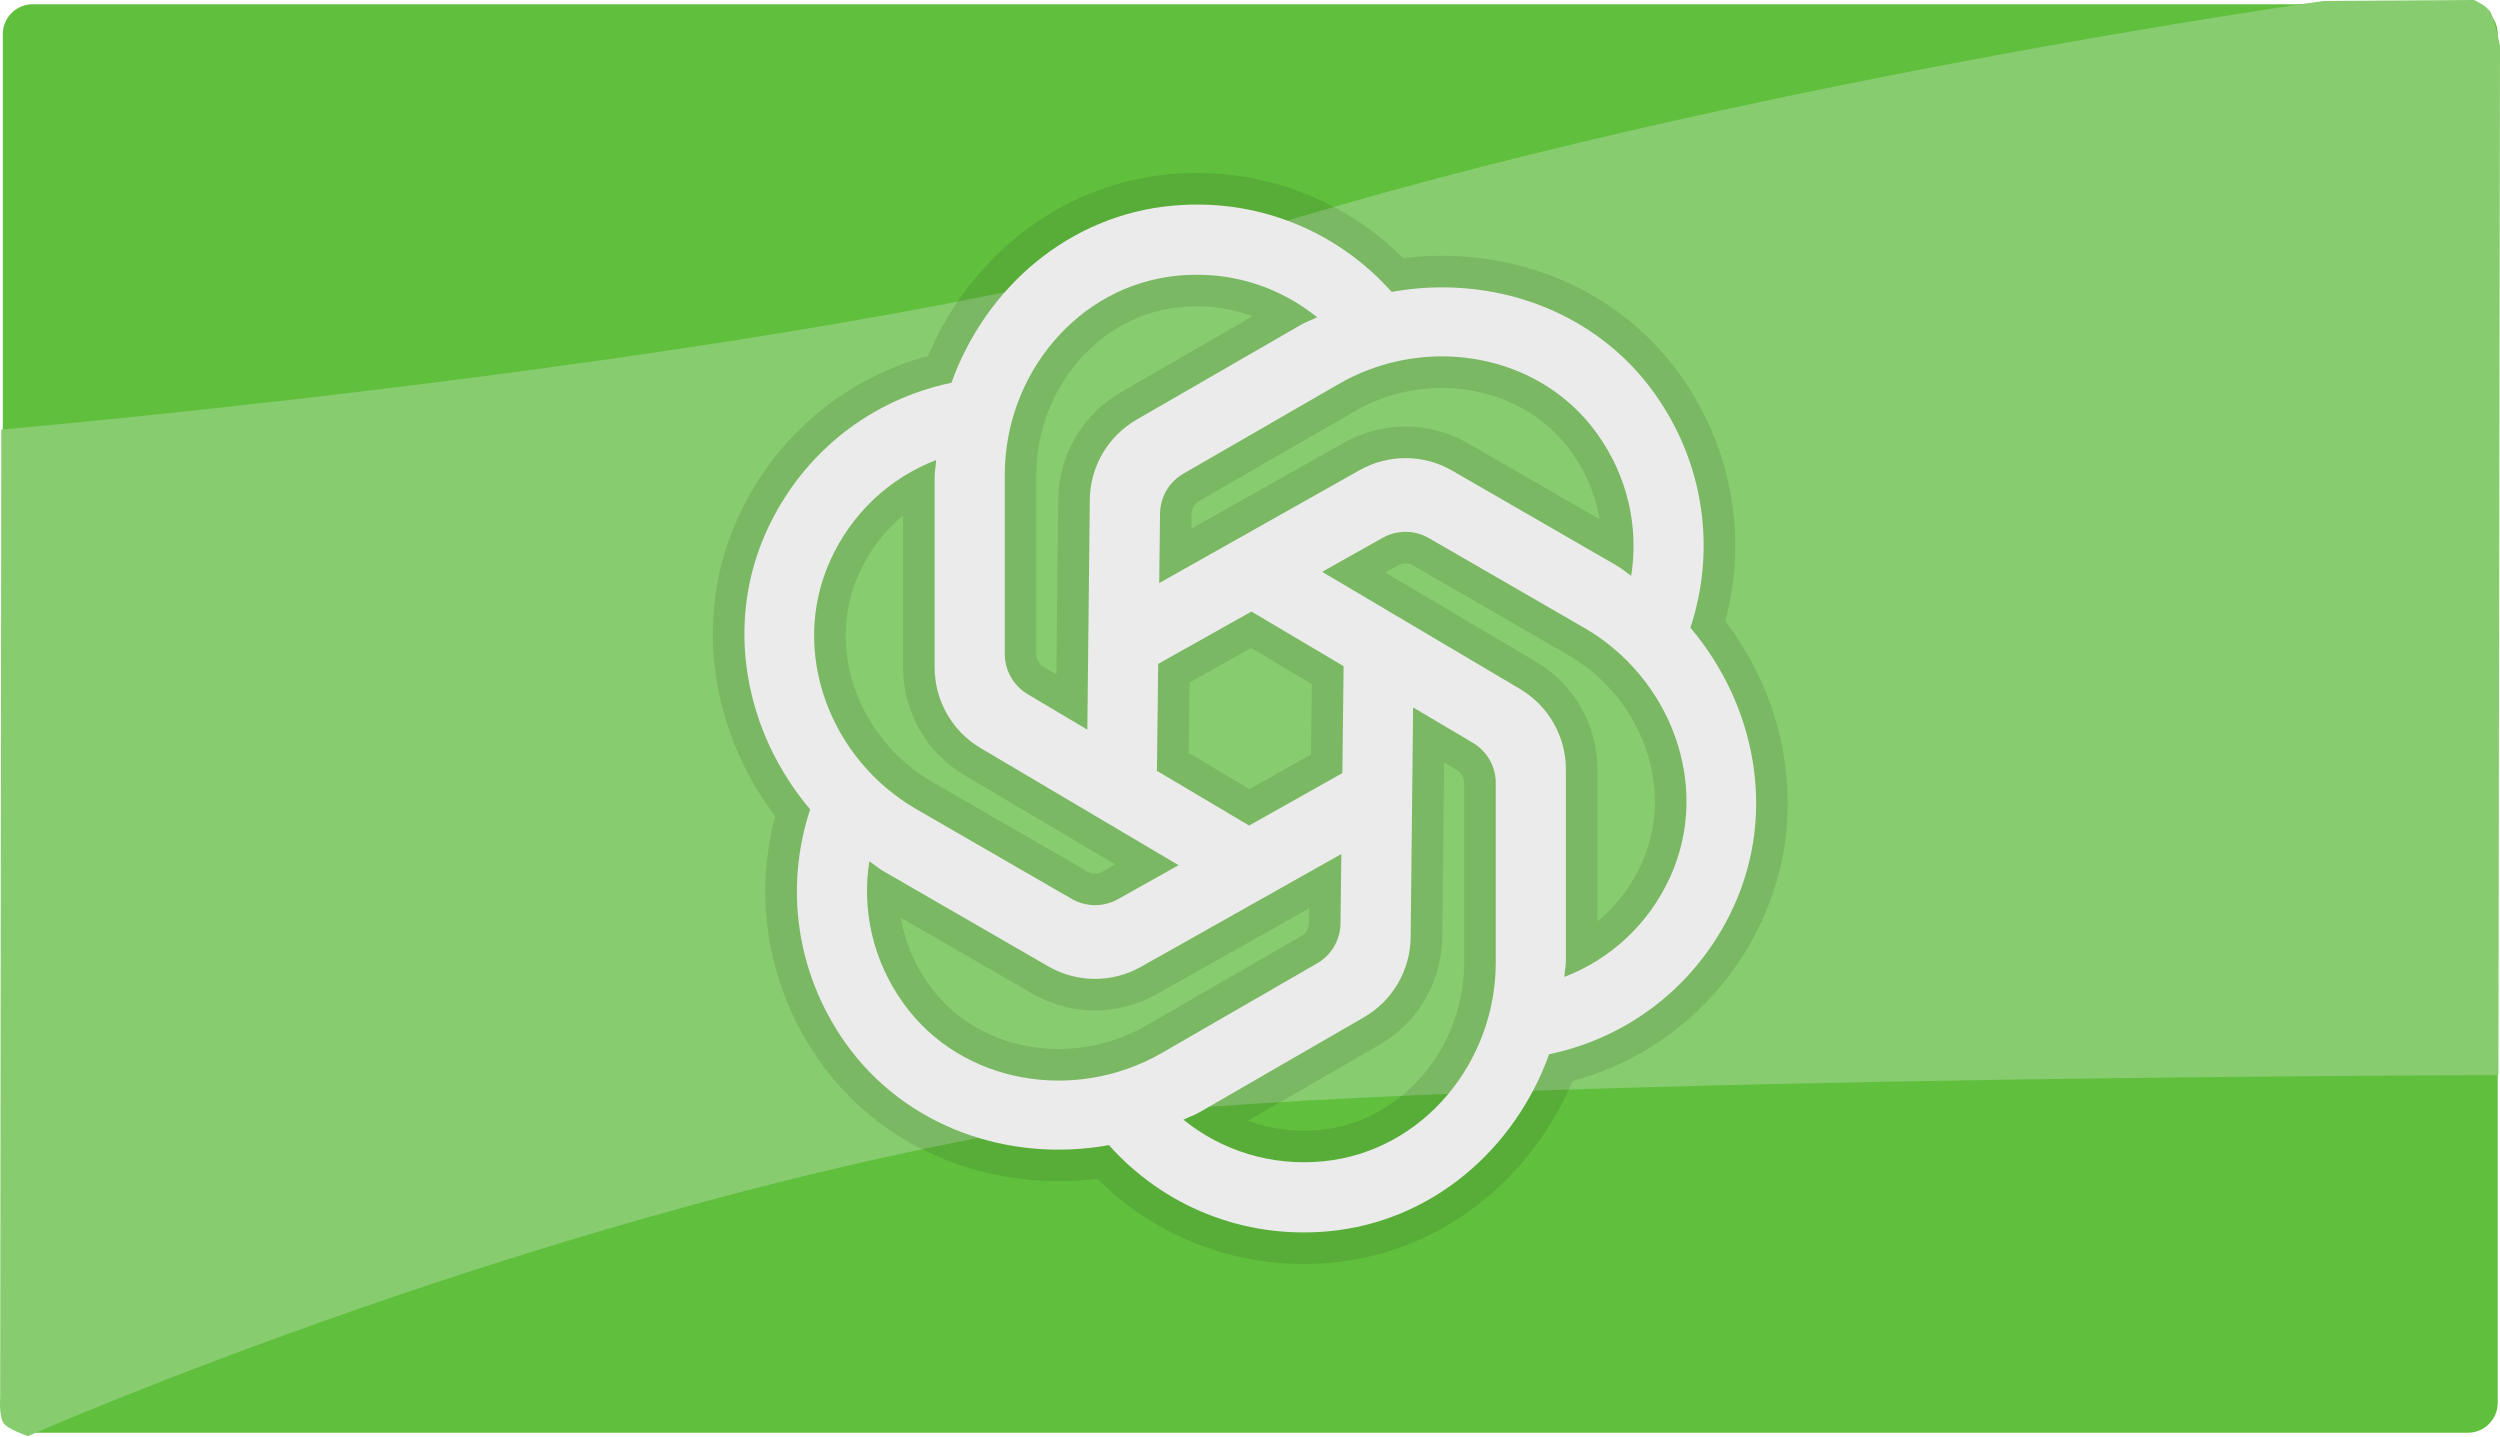
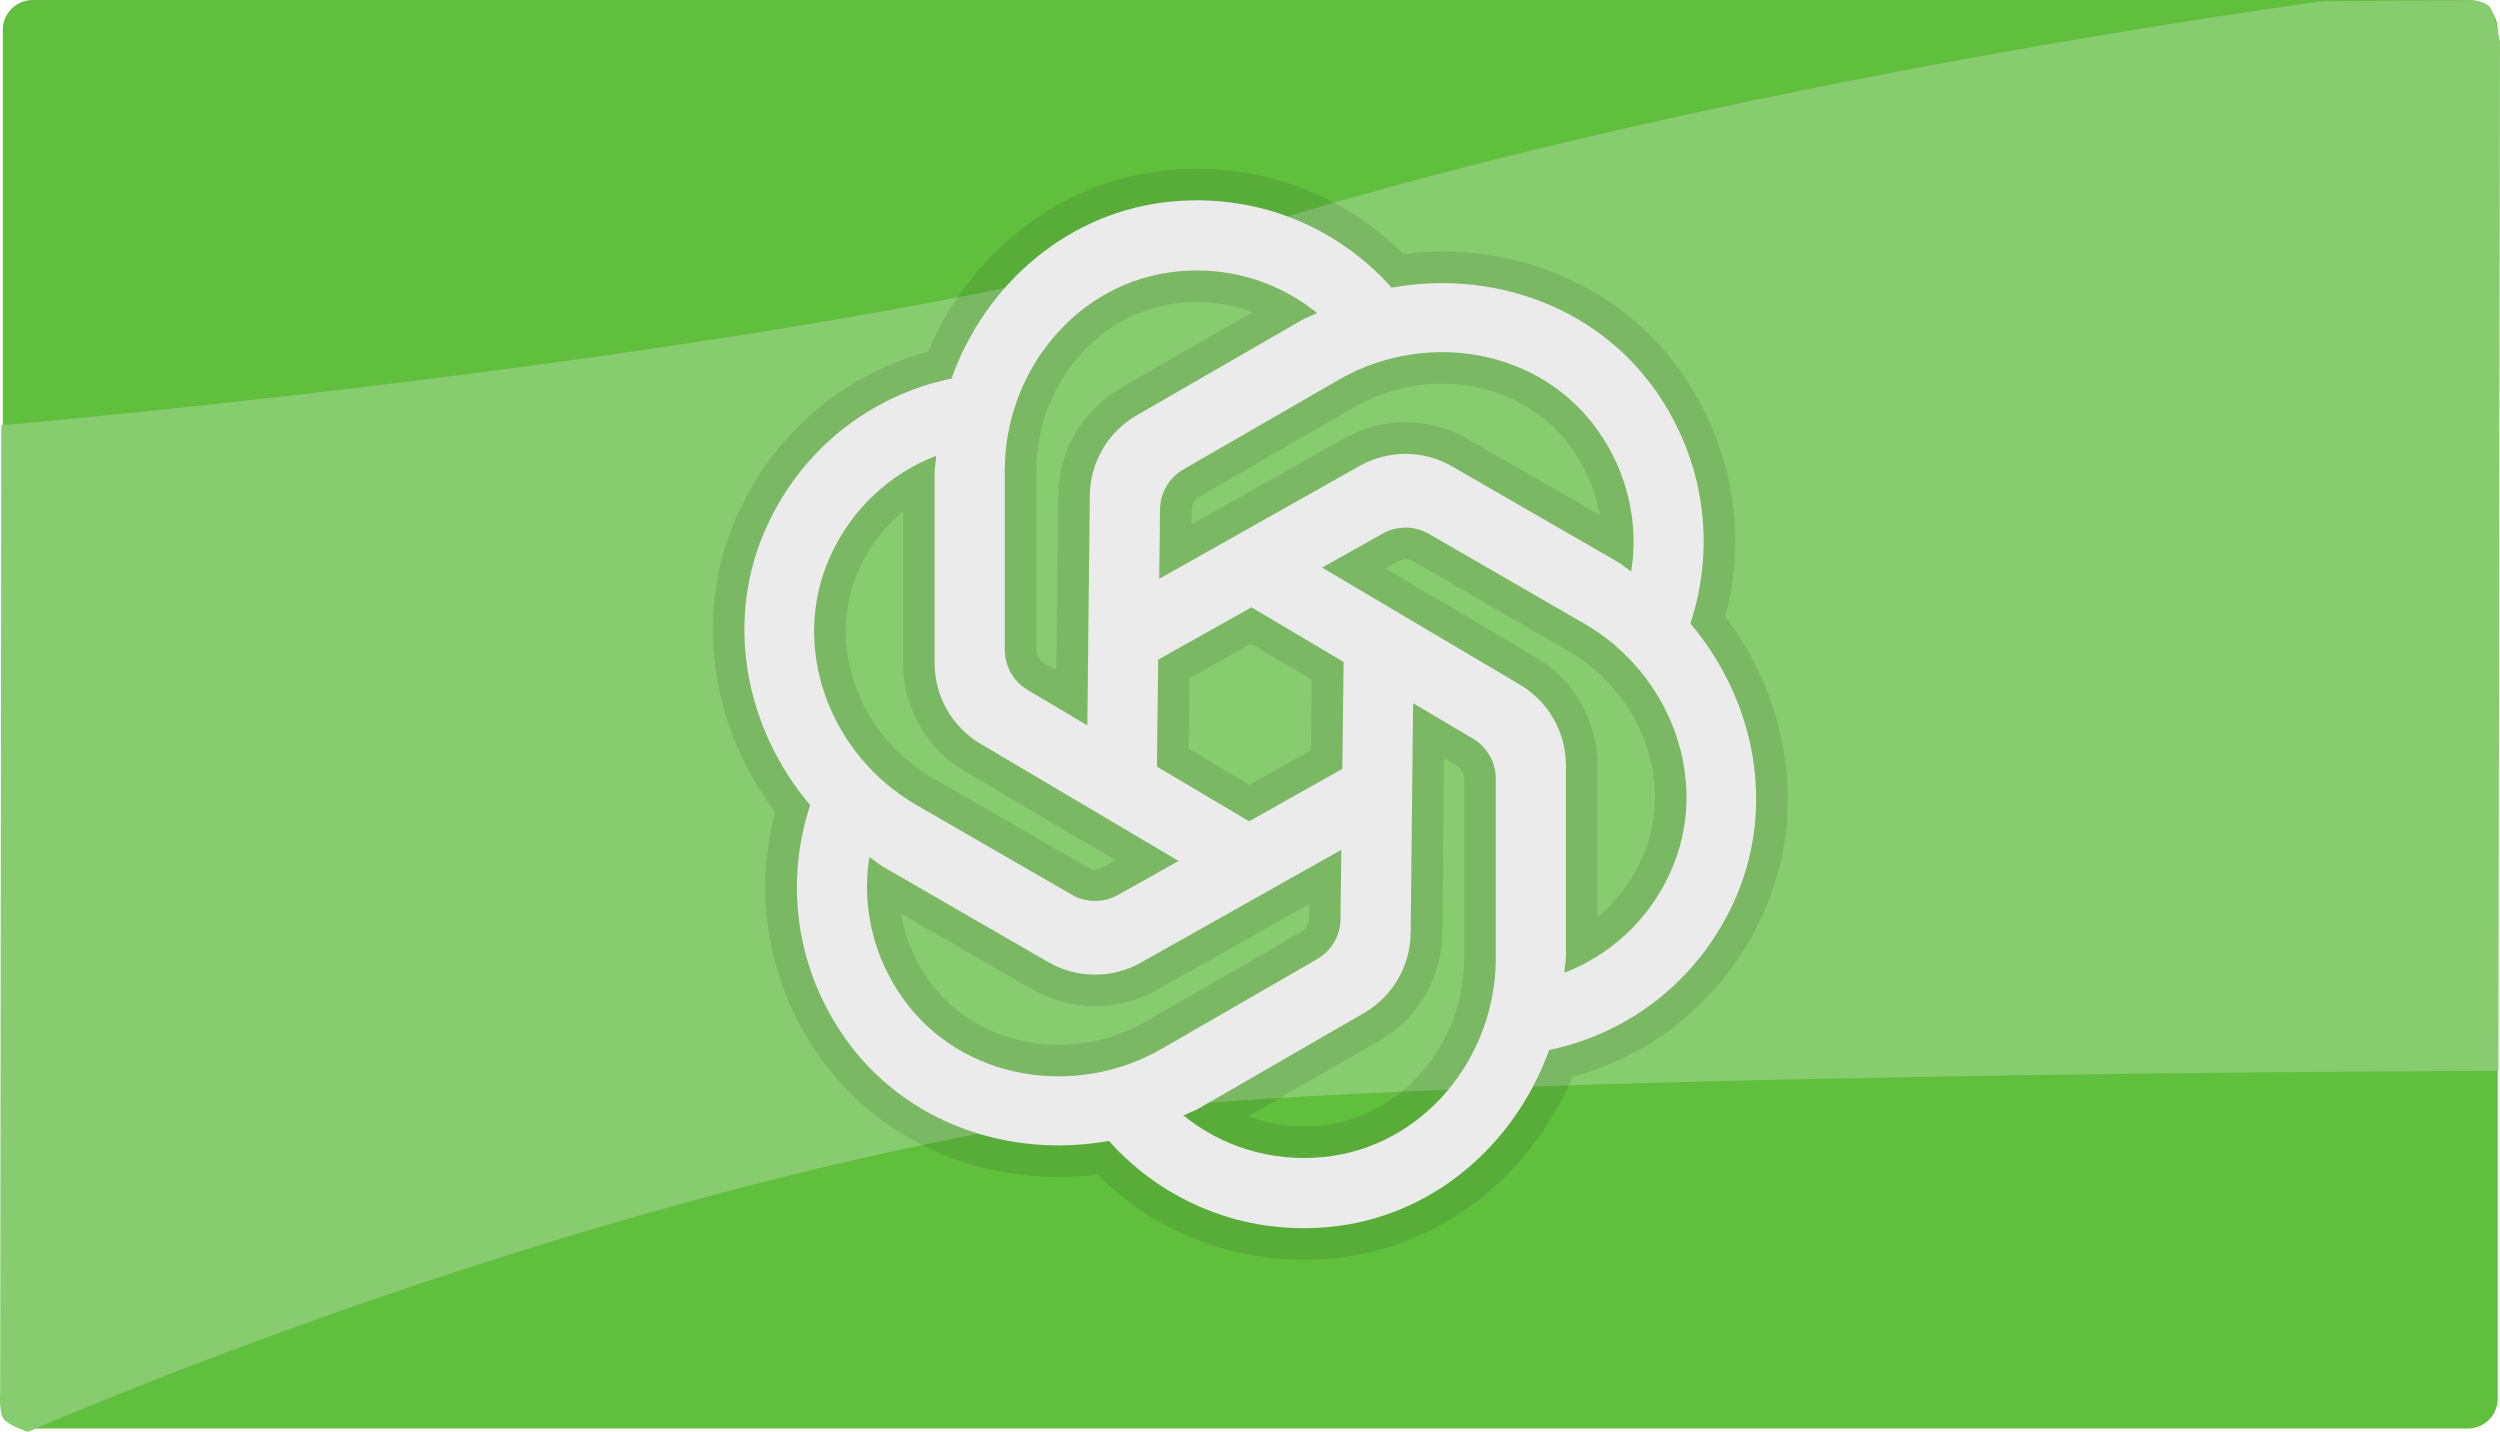
- <svg xmlns="http://www.w3.org/2000/svg" version="1.1" width="376.265" height="216.147" viewBox="0,0,376.265,216.147">
-   <g transform="translate(-51.8266,-71.86275)">
+ <svg xmlns="http://www.w3.org/2000/svg" version="1.1" width="376.265" height="215.509" viewBox="0,0,376.265,215.509">
+   <g transform="translate(-240.2786,-72.24528)">
    <g data-paper-data="{&quot;isPaintingLayer&quot;:true}" fill-rule="nonzero" stroke-linecap="butt" stroke-linejoin="miter" stroke-miterlimit="10" stroke-dasharray="" stroke-dashoffset="0" style="mix-blend-mode: normal">
-       <path d="M56.75,287.5c-2.485,0 -4.5,-2.015 -4.5,-4.5v-206c0,-2.485 2.015,-4.5 4.5,-4.5h366.5c2.485,0 4.5,2.015 4.5,4.5v206c0,2.485 -2.015,4.5 -4.5,4.5z" fill="#60c03d" stroke="none" stroke-width="0" />
-       <path d="M51.852,282.176l0.167,-145.667c0,0 127.637,-10.996 189.098,-30.072c70.47,-21.873 160.402,-34.428 160.402,-34.428l22.658,-0.147c0,0 1.913,0.821 2.521,1.89c0.607,1.069 1.394,5.001 1.394,5.001l-0.239,154.922c0,0 -172.085,0.32 -213.754,6.838c-77.939,12.192 -158.079,47.495 -158.079,47.495c0,0 -2.978,-1.002 -3.656,-1.952c-0.709,-0.993 -0.511,-3.882 -0.511,-3.882z" fill="#87cc6e" stroke="none" stroke-width="0" />
-       <path d="M261.279,115.795c14.906,-2.7 30.66,2.627 39.712,15.478c7.379,10.478 9.11,23.366 5.251,35.066c9.786,11.559 13.047,27.857 6.447,42.117c-5.387,11.628 -15.66,19.567 -27.712,22.076c-5.115,14.26 -17.624,25.241 -33.279,26.653c-12.764,1.157 -24.777,-3.791 -32.976,-12.976c-14.906,2.7 -30.673,-2.627 -39.725,-15.478c-7.37,-10.474 -9.091,-23.356 -5.237,-35.052c-9.787,-11.559 -13.047,-27.87 -6.447,-42.131c5.387,-11.634 15.66,-19.566 27.712,-22.076c5.115,-14.261 17.624,-25.241 33.279,-26.653c1.892,-0.171 3.757,-0.213 5.608,-0.124c10.635,0.513 20.384,5.276 27.368,13.1zM228.976,113.362c-14.962,1.485 -25.925,14.906 -25.925,29.938v26.983c0,2.484 1.311,4.795 3.45,6.062l8.976,5.333l0.371,-34.612c0.056,-4.976 2.731,-9.557 7.038,-12.041l24.77,-14.296c0.776,-0.448 1.61,-0.719 2.406,-1.113c-4.76,-3.844 -10.618,-6.131 -16.921,-6.378c-1.372,-0.054 -2.762,-0.015 -4.165,0.124zM253.306,129.664l-23.368,13.485c-2.154,1.246 -3.491,3.523 -3.519,6.007l-0.124,10.461l30.158,-16.99c4.335,-2.442 9.631,-2.423 13.938,0.069l24.77,14.296c0.777,0.449 1.431,1.033 2.172,1.526c1.153,-7.356 -0.532,-14.974 -5.127,-21.375c-5.476,-7.636 -14.212,-11.589 -23.175,-11.643c-5.378,-0.032 -10.843,1.346 -15.725,4.165zM176.783,156.221c-6.193,13.696 -0.058,29.913 12.962,37.43l23.382,13.498c2.154,1.246 4.801,1.259 6.969,0.041l9.113,-5.113l-29.815,-17.636c-4.279,-2.534 -6.9,-7.148 -6.9,-12.124v-28.578c0,-0.894 0.178,-1.755 0.234,-2.639c-6.945,2.681 -12.694,7.939 -15.945,15.12zM259.918,152.812l-9.1,5.113l29.787,17.636c4.279,2.534 6.9,7.134 6.9,12.11v28.591c0,0.896 -0.177,1.753 -0.234,2.639c6.947,-2.68 12.707,-7.937 15.959,-15.12c6.193,-13.696 0.044,-29.913 -12.976,-37.43l-23.368,-13.498c-1.077,-0.623 -2.276,-0.941 -3.478,-0.948c-1.202,-0.007 -2.408,0.298 -3.491,0.907zM226.144,171.782l-0.192,16.096l13.87,8.234l14.034,-7.89l0.192,-16.096l-13.87,-8.22zM264.138,212.936c-0.056,4.976 -2.731,9.557 -7.038,12.041l-24.756,14.296c-0.776,0.448 -1.61,0.719 -2.405,1.113c5.795,4.681 13.236,7.032 21.086,6.254c14.962,-1.485 25.925,-14.905 25.925,-29.938v-26.983c0,-2.484 -1.311,-4.795 -3.45,-6.062l-8.99,-5.32zM223.546,217.376c-4.335,2.442 -9.631,2.423 -13.938,-0.069l-24.77,-14.296c-0.777,-0.449 -1.431,-1.033 -2.172,-1.526c-1.153,7.356 0.532,14.974 5.127,21.375c8.762,12.218 25.881,14.994 38.901,7.478l23.368,-13.485c2.154,-1.246 3.491,-3.523 3.519,-6.007l0.124,-10.447z" fill="none" stroke-opacity="0.098" stroke="#000000" stroke-width="9.5" />
-       <path d="M261.279,115.795c14.906,-2.7 30.66,2.627 39.712,15.478c7.379,10.478 9.11,23.366 5.251,35.066c9.786,11.559 13.047,27.857 6.447,42.117c-5.387,11.628 -15.66,19.567 -27.712,22.076c-5.115,14.26 -17.624,25.241 -33.279,26.653c-12.764,1.157 -24.777,-3.791 -32.976,-12.976c-14.906,2.7 -30.673,-2.627 -39.725,-15.478c-7.37,-10.474 -9.091,-23.356 -5.237,-35.052c-9.787,-11.559 -13.047,-27.87 -6.447,-42.131c5.387,-11.634 15.66,-19.566 27.712,-22.076c5.115,-14.261 17.624,-25.241 33.279,-26.653c1.892,-0.171 3.757,-0.213 5.608,-0.124c10.635,0.513 20.384,5.276 27.368,13.1zM228.976,113.362c-14.962,1.485 -25.925,14.906 -25.925,29.938v26.983c0,2.484 1.311,4.795 3.45,6.062l8.976,5.333l0.371,-34.612c0.056,-4.976 2.731,-9.557 7.038,-12.041l24.77,-14.296c0.776,-0.448 1.61,-0.719 2.406,-1.113c-4.76,-3.844 -10.618,-6.131 -16.921,-6.378c-1.372,-0.054 -2.762,-0.015 -4.165,0.124zM253.306,129.664l-23.368,13.485c-2.154,1.246 -3.491,3.523 -3.519,6.007l-0.124,10.461l30.158,-16.99c4.335,-2.442 9.631,-2.423 13.938,0.069l24.77,14.296c0.777,0.449 1.431,1.033 2.172,1.526c1.153,-7.356 -0.532,-14.974 -5.127,-21.375c-5.476,-7.636 -14.212,-11.589 -23.175,-11.643c-5.378,-0.032 -10.843,1.346 -15.725,4.165zM176.783,156.221c-6.193,13.696 -0.058,29.913 12.962,37.43l23.382,13.498c2.154,1.246 4.801,1.259 6.969,0.041l9.113,-5.113l-29.815,-17.636c-4.279,-2.534 -6.9,-7.148 -6.9,-12.124v-28.578c0,-0.894 0.178,-1.755 0.234,-2.639c-6.945,2.681 -12.694,7.939 -15.945,15.12zM259.918,152.812l-9.1,5.113l29.787,17.636c4.279,2.534 6.9,7.134 6.9,12.11v28.591c0,0.896 -0.177,1.753 -0.234,2.639c6.947,-2.68 12.707,-7.937 15.959,-15.12c6.193,-13.696 0.044,-29.913 -12.976,-37.43l-23.368,-13.498c-1.077,-0.623 -2.276,-0.941 -3.478,-0.948c-1.202,-0.007 -2.408,0.298 -3.491,0.907zM226.144,171.782l-0.192,16.096l13.87,8.234l14.034,-7.89l0.192,-16.096l-13.87,-8.22zM264.138,212.936c-0.056,4.976 -2.731,9.557 -7.038,12.041l-24.756,14.296c-0.776,0.448 -1.61,0.719 -2.405,1.113c5.795,4.681 13.236,7.032 21.086,6.254c14.962,-1.485 25.925,-14.905 25.925,-29.938v-26.983c0,-2.484 -1.311,-4.795 -3.45,-6.062l-8.99,-5.32zM223.546,217.376c-4.335,2.442 -9.631,2.423 -13.938,-0.069l-24.77,-14.296c-0.777,-0.449 -1.431,-1.033 -2.172,-1.526c-1.153,7.356 0.532,14.974 5.127,21.375c8.762,12.218 25.881,14.994 38.901,7.478l23.368,-13.485c2.154,-1.246 3.491,-3.523 3.519,-6.007l0.124,-10.447z" fill="#ebebeb" stroke="none" stroke-width="1" />
+       <path d="M245.202,287.245c-2.485,0 -4.5,-2.015 -4.5,-4.5v-206c0,-2.485 2.015,-4.5 4.5,-4.5h366.5c2.485,0 4.5,2.015 4.5,4.5v206c0,2.485 -2.015,4.5 -4.5,4.5z" fill="#60c03d" stroke="none" stroke-width="0" />
+       <path d="M240.304,281.921l0.167,-145.667c0,0 127.637,-10.996 189.098,-30.072c70.47,-21.873 160.402,-33.761 160.402,-33.761l22.491,-0.147c0,0 2.08,0.155 2.687,1.224c0.607,1.069 1.394,5.001 1.394,5.001l-0.239,154.922c0,0 -172.085,0.32 -213.754,6.838c-77.939,12.192 -158.079,47.495 -158.079,47.495c0,0 -2.978,-1.002 -3.656,-1.952c-0.709,-0.993 -0.511,-3.882 -0.511,-3.882z" fill="#87cc6e" stroke="none" stroke-width="0" />
+       <path d="M449.731,115.54c14.906,-2.7 30.66,2.627 39.712,15.478c7.379,10.478 9.11,23.366 5.251,35.066c9.786,11.559 13.047,27.857 6.447,42.117c-5.387,11.628 -15.66,19.567 -27.712,22.076c-5.115,14.26 -17.624,25.241 -33.279,26.653c-12.764,1.157 -24.777,-3.791 -32.976,-12.976c-14.906,2.7 -30.673,-2.627 -39.725,-15.478c-7.37,-10.474 -9.091,-23.356 -5.237,-35.052c-9.787,-11.559 -13.047,-27.87 -6.447,-42.131c5.387,-11.634 15.66,-19.566 27.712,-22.076c5.115,-14.261 17.624,-25.241 33.279,-26.653c1.892,-0.171 3.757,-0.213 5.608,-0.124c10.635,0.513 20.384,5.276 27.368,13.1zM417.428,113.107c-14.962,1.485 -25.925,14.906 -25.925,29.938v26.983c0,2.484 1.311,4.795 3.45,6.062l8.976,5.333l0.371,-34.612c0.056,-4.976 2.731,-9.557 7.038,-12.041l24.77,-14.296c0.776,-0.448 1.61,-0.719 2.406,-1.113c-4.76,-3.844 -10.618,-6.131 -16.921,-6.378c-1.372,-0.054 -2.762,-0.015 -4.165,0.124zM441.758,129.41l-23.368,13.485c-2.154,1.246 -3.491,3.523 -3.519,6.007l-0.124,10.461l30.158,-16.99c4.335,-2.442 9.631,-2.423 13.938,0.069l24.77,14.296c0.777,0.449 1.431,1.033 2.172,1.526c1.153,-7.356 -0.532,-14.974 -5.127,-21.375c-5.476,-7.636 -14.212,-11.589 -23.175,-11.643c-5.378,-0.032 -10.843,1.346 -15.725,4.165zM365.235,155.967c-6.193,13.696 -0.058,29.913 12.962,37.43l23.382,13.498c2.154,1.246 4.801,1.259 6.969,0.041l9.113,-5.113l-29.815,-17.636c-4.279,-2.534 -6.9,-7.148 -6.9,-12.124v-28.578c0,-0.894 0.178,-1.755 0.234,-2.639c-6.945,2.681 -12.694,7.939 -15.945,15.12zM448.37,152.558l-9.1,5.113l29.787,17.636c4.279,2.534 6.9,7.134 6.9,12.11v28.591c0,0.896 -0.177,1.753 -0.234,2.639c6.947,-2.68 12.707,-7.937 15.959,-15.12c6.193,-13.696 0.044,-29.913 -12.976,-37.43l-23.368,-13.498c-1.077,-0.623 -2.276,-0.941 -3.478,-0.948c-1.202,-0.007 -2.408,0.298 -3.491,0.907zM414.596,171.527l-0.192,16.096l13.87,8.234l14.034,-7.89l0.192,-16.096l-13.87,-8.22zM452.59,212.682c-0.056,4.976 -2.731,9.557 -7.038,12.041l-24.756,14.296c-0.776,0.448 -1.61,0.719 -2.405,1.113c5.795,4.681 13.236,7.032 21.086,6.254c14.962,-1.485 25.925,-14.905 25.925,-29.938v-26.983c0,-2.484 -1.311,-4.795 -3.45,-6.062l-8.99,-5.32zM411.998,217.122c-4.335,2.442 -9.631,2.423 -13.938,-0.069l-24.77,-14.296c-0.777,-0.449 -1.431,-1.033 -2.172,-1.526c-1.153,7.356 0.532,14.974 5.127,21.375c8.762,12.218 25.881,14.994 38.901,7.478l23.368,-13.485c2.154,-1.246 3.491,-3.523 3.519,-6.007l0.124,-10.447z" fill="none" stroke-opacity="0.098" stroke="#000000" stroke-width="9.5" />
+       <path d="M449.731,115.54c14.906,-2.7 30.66,2.627 39.712,15.478c7.379,10.478 9.11,23.366 5.251,35.066c9.786,11.559 13.047,27.857 6.447,42.117c-5.387,11.628 -15.66,19.567 -27.712,22.076c-5.115,14.26 -17.624,25.241 -33.279,26.653c-12.764,1.157 -24.777,-3.791 -32.976,-12.976c-14.906,2.7 -30.673,-2.627 -39.725,-15.478c-7.37,-10.474 -9.091,-23.356 -5.237,-35.052c-9.787,-11.559 -13.047,-27.87 -6.447,-42.131c5.387,-11.634 15.66,-19.566 27.712,-22.076c5.115,-14.261 17.624,-25.241 33.279,-26.653c1.892,-0.171 3.757,-0.213 5.608,-0.124c10.635,0.513 20.384,5.276 27.368,13.1zM417.428,113.107c-14.962,1.485 -25.925,14.906 -25.925,29.938v26.983c0,2.484 1.311,4.795 3.45,6.062l8.976,5.333l0.371,-34.612c0.056,-4.976 2.731,-9.557 7.038,-12.041l24.77,-14.296c0.776,-0.448 1.61,-0.719 2.406,-1.113c-4.76,-3.844 -10.618,-6.131 -16.921,-6.378c-1.372,-0.054 -2.762,-0.015 -4.165,0.124zM441.758,129.41l-23.368,13.485c-2.154,1.246 -3.491,3.523 -3.519,6.007l-0.124,10.461l30.158,-16.99c4.335,-2.442 9.631,-2.423 13.938,0.069l24.77,14.296c0.777,0.449 1.431,1.033 2.172,1.526c1.153,-7.356 -0.532,-14.974 -5.127,-21.375c-5.476,-7.636 -14.212,-11.589 -23.175,-11.643c-5.378,-0.032 -10.843,1.346 -15.725,4.165zM365.235,155.967c-6.193,13.696 -0.058,29.913 12.962,37.43l23.382,13.498c2.154,1.246 4.801,1.259 6.969,0.041l9.113,-5.113l-29.815,-17.636c-4.279,-2.534 -6.9,-7.148 -6.9,-12.124v-28.578c0,-0.894 0.178,-1.755 0.234,-2.639c-6.945,2.681 -12.694,7.939 -15.945,15.12zM448.37,152.558l-9.1,5.113l29.787,17.636c4.279,2.534 6.9,7.134 6.9,12.11v28.591c0,0.896 -0.177,1.753 -0.234,2.639c6.947,-2.68 12.707,-7.937 15.959,-15.12c6.193,-13.696 0.044,-29.913 -12.976,-37.43l-23.368,-13.498c-1.077,-0.623 -2.276,-0.941 -3.478,-0.948c-1.202,-0.007 -2.408,0.298 -3.491,0.907zM414.596,171.527l-0.192,16.096l13.87,8.234l14.034,-7.89l0.192,-16.096l-13.87,-8.22zM452.59,212.682c-0.056,4.976 -2.731,9.557 -7.038,12.041l-24.756,14.296c-0.776,0.448 -1.61,0.719 -2.405,1.113c5.795,4.681 13.236,7.032 21.086,6.254c14.962,-1.485 25.925,-14.905 25.925,-29.938v-26.983c0,-2.484 -1.311,-4.795 -3.45,-6.062l-8.99,-5.32zM411.998,217.122c-4.335,2.442 -9.631,2.423 -13.938,-0.069l-24.77,-14.296c-0.777,-0.449 -1.431,-1.033 -2.172,-1.526c-1.153,7.356 0.532,14.974 5.127,21.375c8.762,12.218 25.881,14.994 38.901,7.478l23.368,-13.485c2.154,-1.246 3.491,-3.523 3.519,-6.007l0.124,-10.447z" fill="#ebebeb" stroke="none" stroke-width="1" />
    </g>
  </g>
</svg>
